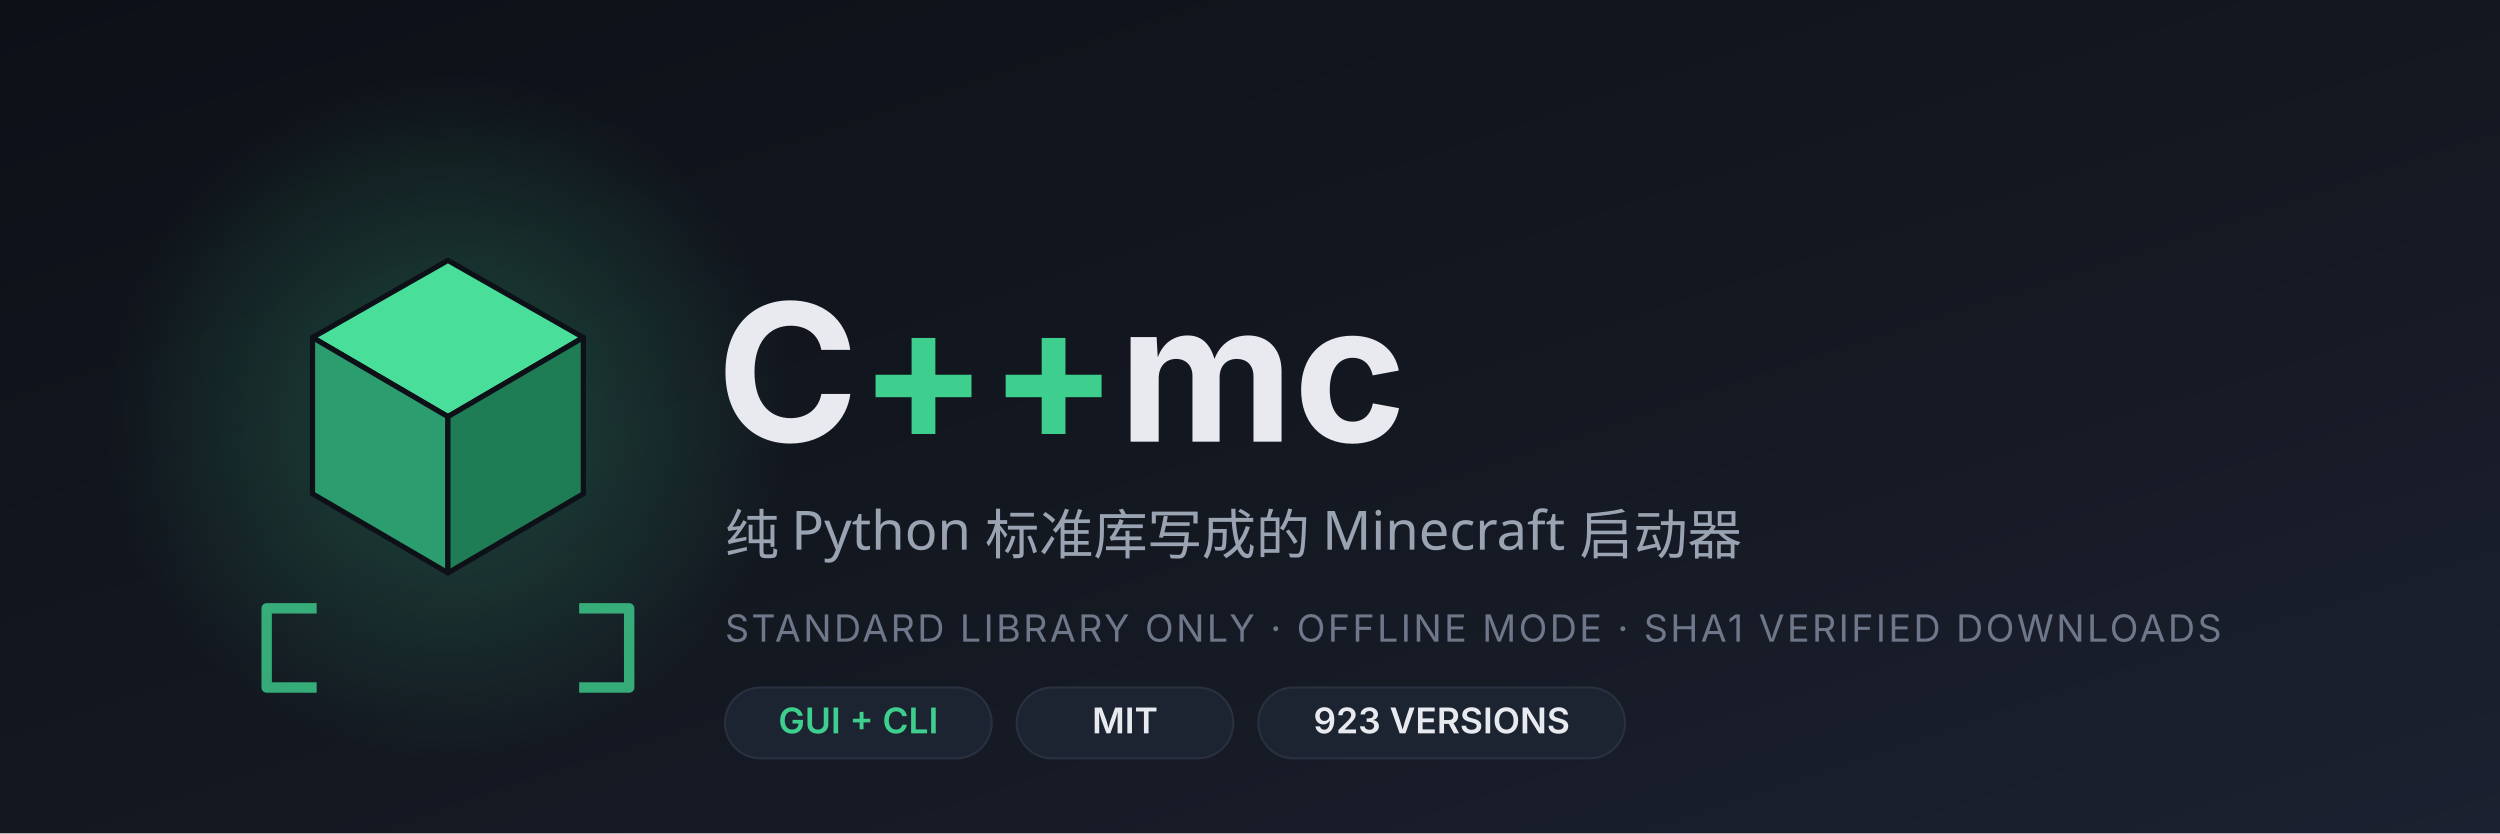
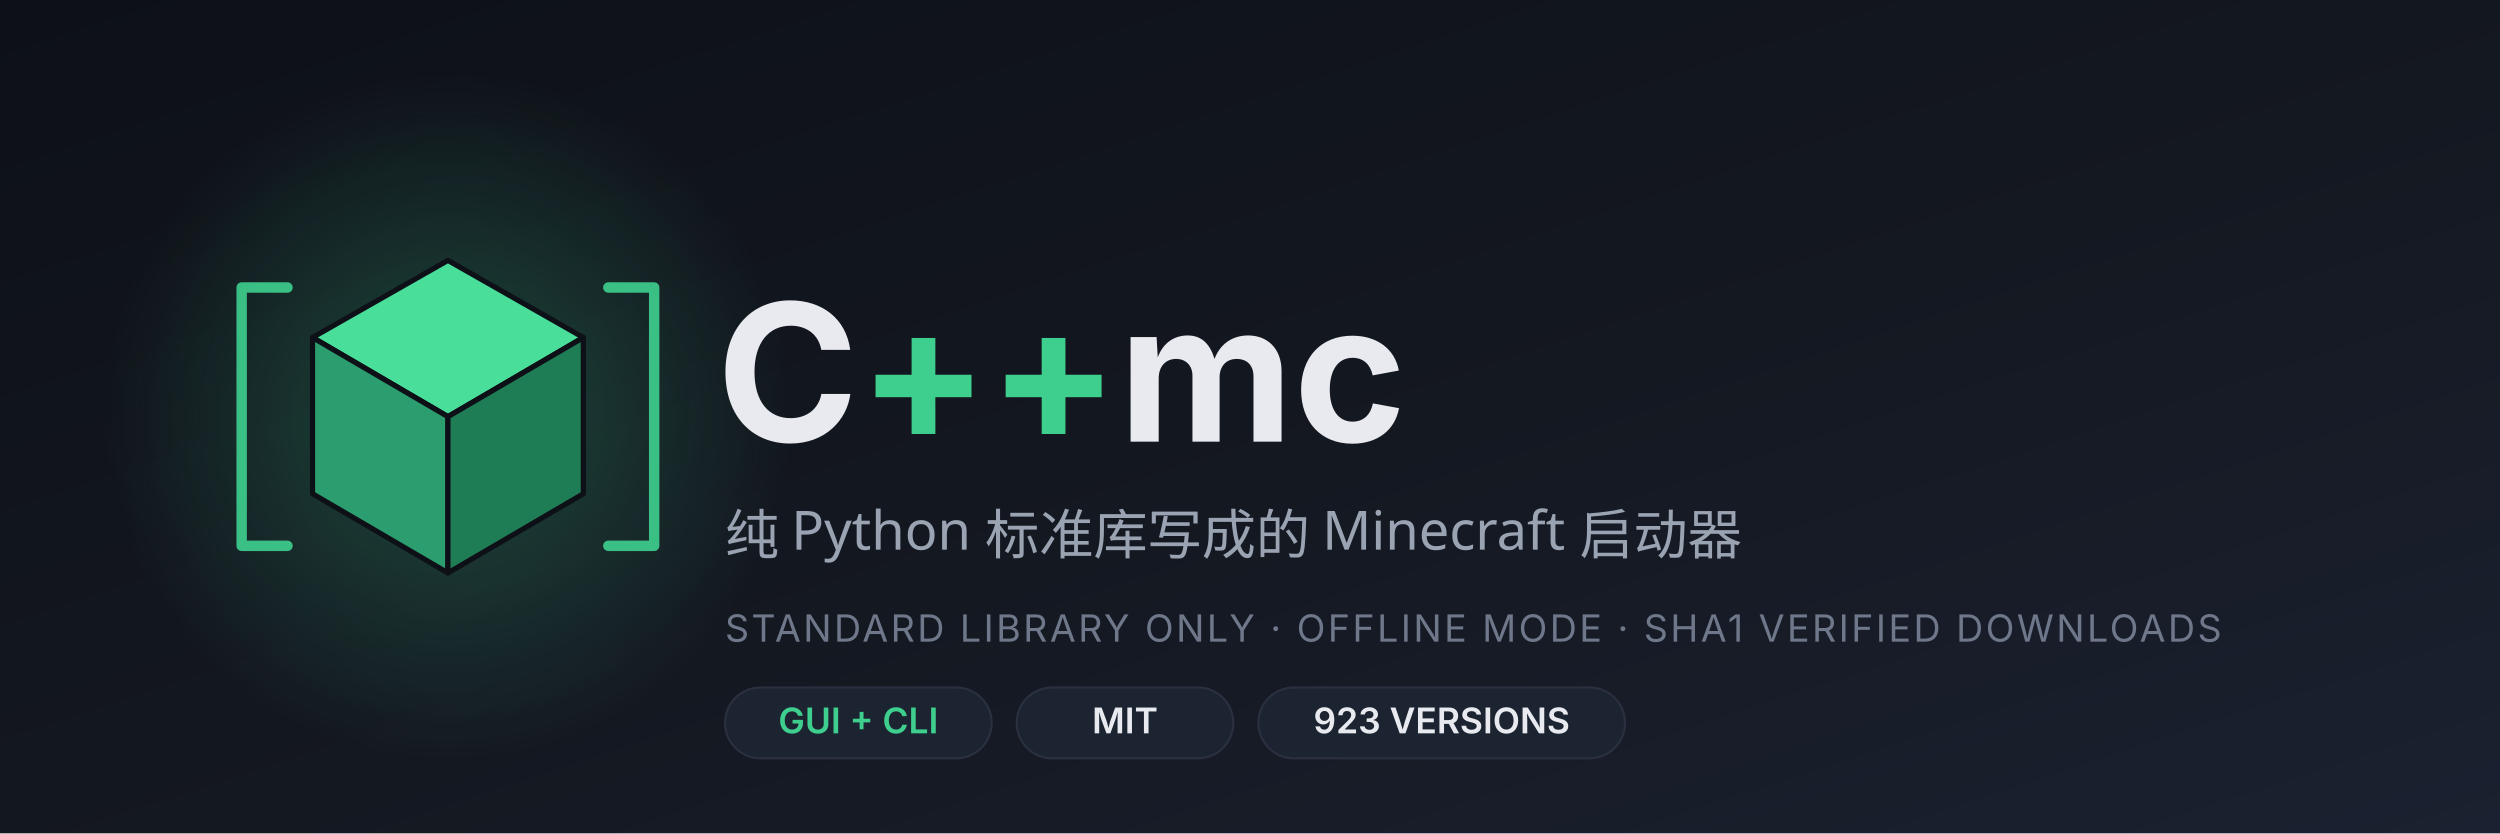
<svg xmlns="http://www.w3.org/2000/svg" width="1200" height="400" viewBox="0 0 1200 400" role="img" aria-label="C++mc — 纯 Python 写成的 Minecraft 启动器">
  <defs>
    <linearGradient id="bg" x1="0" y1="0" x2="1" y2="1">
      <stop offset="0" stop-color="#0d1017" />
      <stop offset="0.55" stop-color="#141821" />
      <stop offset="1" stop-color="#1b2130" />
    </linearGradient>
    <radialGradient id="glow" cx="0.5" cy="0.5" r="0.5">
      <stop offset="0" stop-color="#3ecf8e" stop-opacity="0.28" />
      <stop offset="1" stop-color="#3ecf8e" stop-opacity="0" />
    </radialGradient>
  </defs>
  <rect width="1200" height="400" fill="url(#bg)" />
  <circle cx="215" cy="200" r="165" fill="url(#glow)" />
  <g stroke="#0d1017" stroke-width="2.5" stroke-linejoin="round">
    <polygon points="215,125 280,162 215,200 150,162" fill="#4ade9b" />
    <polygon points="150,162 215,200 215,275 150,237" fill="#2b9d6e" />
    <polygon points="280,162 280,237 215,275 215,200" fill="#1f7d55" />
  </g>
-   <g fill="none" stroke="#3ecf8e" stroke-width="5" stroke-linejoin="round" opacity="0.8">
-     <path d="M152 292 L128 292 L128 330 L152 330" />
-     <path d="M278 292 L302 292 L302 330 L278 330" />
+   <g fill="none" stroke="#3ecf8e" stroke-width="5" stroke-linecap="round" stroke-linejoin="round" opacity="0.9">
+     <path d="M138 138 L116 138 L116 262 L138 262" />
+     <path d="M292 138 L314 138 L314 262 L292 262" />
  </g>
  <text x="344" y="212" font-family="Segoe UI, Inter, Helvetica, Arial, sans-serif" font-size="92" font-weight="700" fill="#e8eaf0">C<tspan fill="#3ecf8e">++</tspan>mc</text>
  <text x="348" y="266" font-family="Segoe UI, PingFang SC, Microsoft YaHei, sans-serif" font-size="26" fill="#9aa3b2">纯 Python 标准库写成的 Minecraft 启动器</text>
  <text x="348" y="308" font-family="Segoe UI, Inter, Helvetica, Arial, sans-serif" font-size="18" fill="#6f788a" letter-spacing="1.2">STANDARD LIBRARY ONLY   ·   OFFLINE MODE   ·   SHA1 VERIFIED DOWNLOADS</text>
  <g font-family="Segoe UI, Inter, Helvetica, Arial, sans-serif" font-size="17" font-weight="600">
    <rect x="348" y="330" width="128" height="34" rx="17" fill="#1b2430" stroke="#2b3040" />
    <text x="412" y="352" fill="#3ecf8e" text-anchor="middle">GUI + CLI</text>
    <rect x="488" y="330" width="104" height="34" rx="17" fill="#1b2430" stroke="#2b3040" />
    <text x="540" y="352" fill="#e8eaf0" text-anchor="middle">MIT</text>
    <rect x="604" y="330" width="176" height="34" rx="17" fill="#1b2430" stroke="#2b3040" />
    <text x="692" y="352" fill="#e8eaf0" text-anchor="middle">923 VERSIONS</text>
  </g>
</svg>
